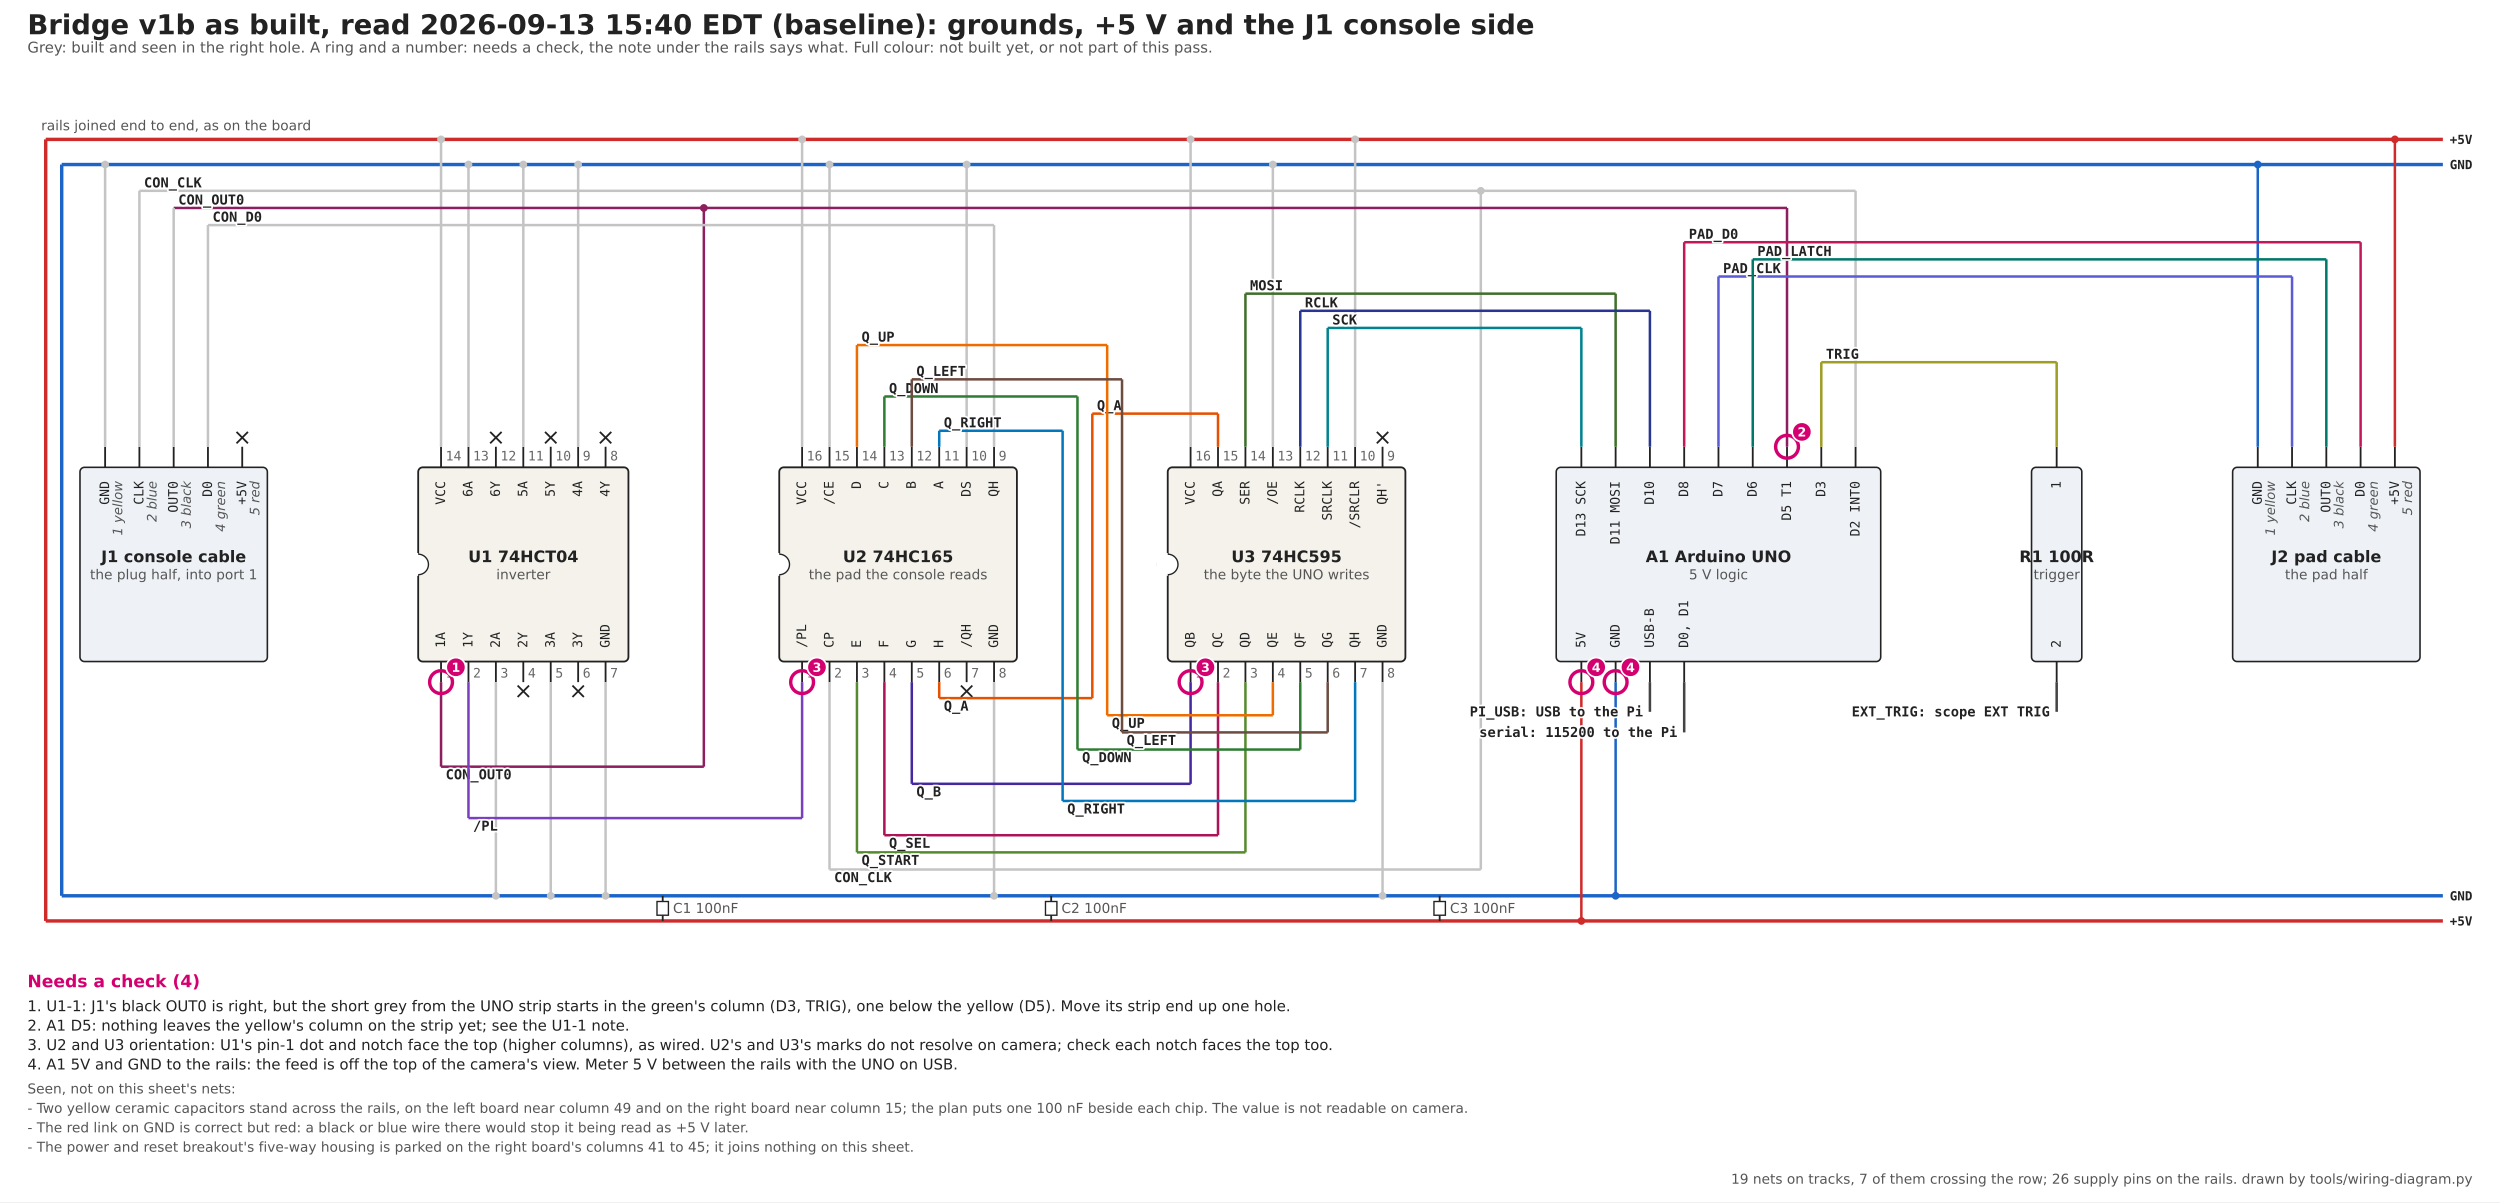
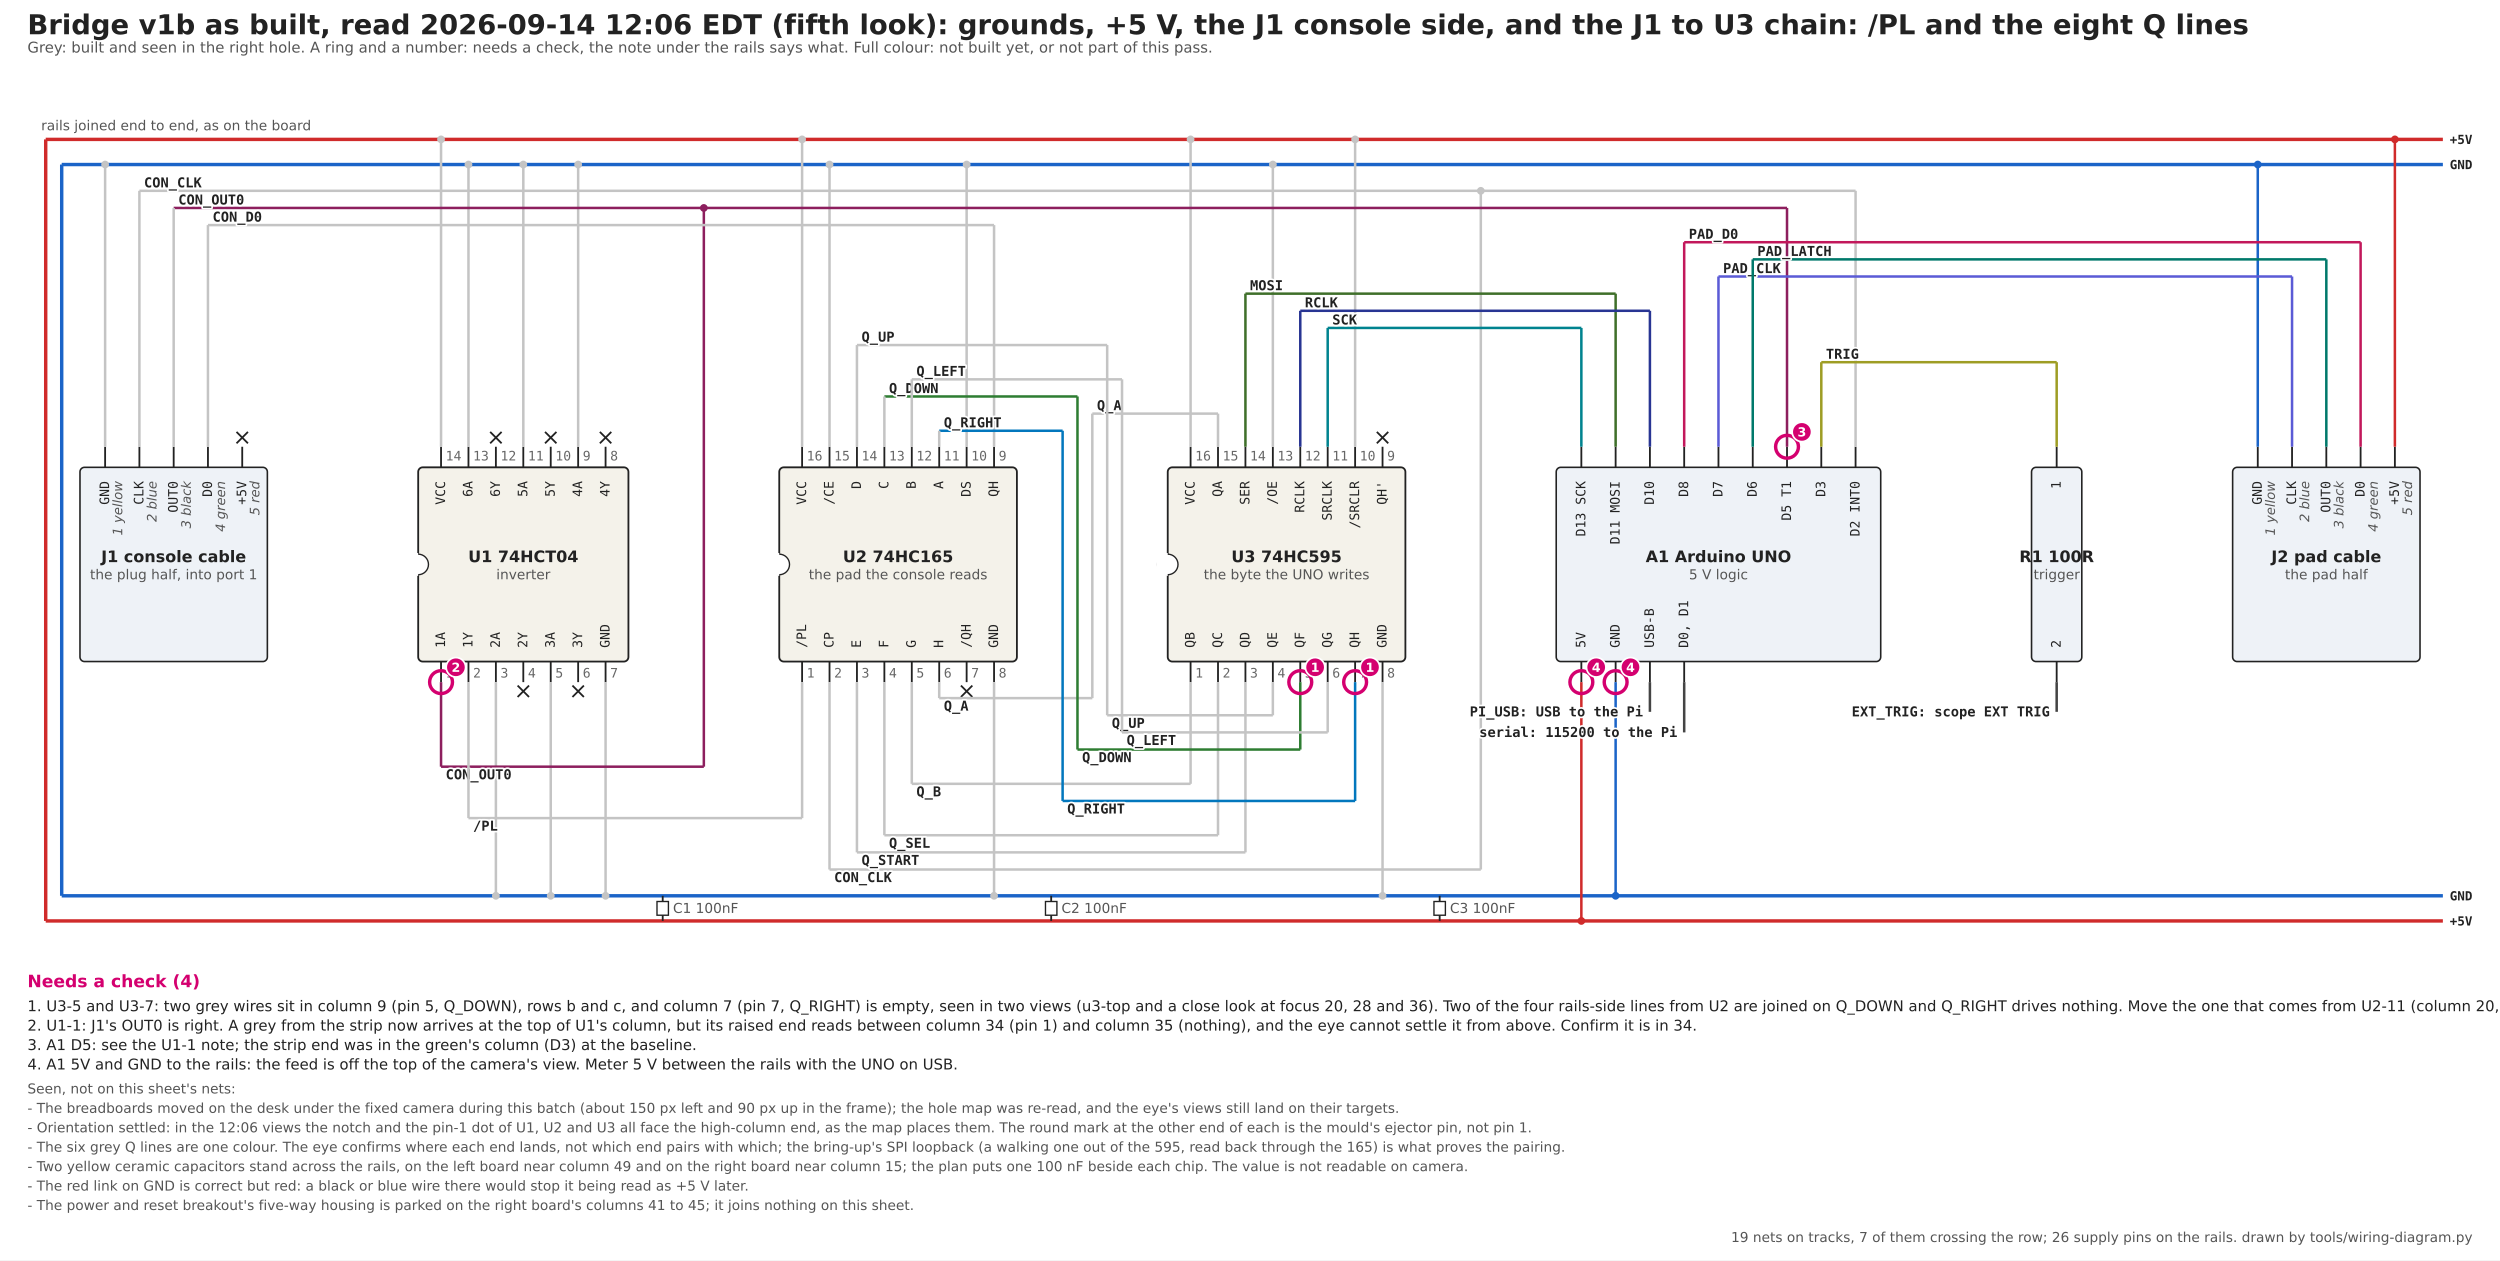
- <svg xmlns="http://www.w3.org/2000/svg" viewBox="0 0 2188 1052" width="2188" height="1052" role="img" aria-label="Bridge v1b wiring diagram">
+ <svg xmlns="http://www.w3.org/2000/svg" viewBox="0 0 2188 1103" width="2188" height="1103" role="img" aria-label="Bridge v1b wiring diagram">
  <style>
 text{font-family:ui-sans-serif,'DejaVu Sans',sans-serif;fill:#222}
 .title{font-size:24px;font-weight:700}
 .sub{font-size:13px;fill:#555}
 .ref{font-size:14px;font-weight:700}
 .note{font-size:12px;fill:#555}
 .pin{font-family:ui-monospace,'DejaVu Sans Mono',monospace;font-size:11.5px}
 .pinno{font-family:ui-monospace,'DejaVu Sans Mono',monospace;font-size:11.5px;fill:#666}
 .net{font-family:ui-monospace,'DejaVu Sans Mono',monospace;font-size:12px;font-weight:700;paint-order:stroke;stroke:#fff;stroke-width:3px;stroke-linejoin:round}
 .rail{font-family:ui-monospace,'DejaVu Sans Mono',monospace;font-size:11px;font-weight:700}
 .lead{font-size:11.5px;font-style:italic;fill:#555}
 .body{fill:#f4f2ea;stroke:#222;stroke-width:1.6}
 .hdr{fill:#eef2f7;stroke:#222;stroke-width:1.4}
 .cap{fill:#fff;stroke:#222;stroke-width:1.2}
 .stub{stroke:#222;stroke-width:1.6}
 .wire{fill:none;stroke-width:2.2;stroke-linejoin:miter}
 .railline{fill:none;stroke-width:3}
 .notch{fill:#fff;stroke:#222;stroke-width:1.2}
</style>
  <style>
 .ring{fill:none;stroke:#d4006f;stroke-width:3}
 .tag{font-family:ui-sans-serif,'DejaVu Sans',sans-serif;font-size:11px;font-weight:700;fill:#fff}
 .checknote{font-size:13px;fill:#222}
 .checkhead{font-size:15px;font-weight:700;fill:#d4006f}
</style>
-   <rect x="0" y="0" width="2188" height="1052" fill="#ffffff" />
+   <rect x="0" y="0" width="2188" height="1103" fill="#ffffff" />
  <g class="sheet-heading" data-height="60">
-     <text class="title" x="24.0" y="30.0" text-anchor="start">Bridge v1b as built, read 2026-09-13 15:40 EDT (baseline): grounds, +5 V and the J1 console side</text>
+     <text class="title" x="24.0" y="30.0" text-anchor="start">Bridge v1b as built, read 2026-09-14 12:06 EDT (fifth look): grounds, +5 V, the J1 console side, and the J1 to U3 chain: /PL and the eight Q lines</text>
    <text class="sub" x="24.0" y="46.0" text-anchor="start">Grey: built and seen in the right hole. A ring and a number: needs a check, the note under the rails says what. Full colour: not built yet, or not part of this pass.</text>
  </g>
  <line class="railline" x1="40.0" y1="122.0" x2="2138.0" y2="122.0" stroke="#d02b2b" />
  <text class="rail" x="2144.0" y="126.0" text-anchor="start">+5V</text>
  <line class="railline" x1="40.0" y1="806.0" x2="2138.0" y2="806.0" stroke="#d02b2b" />
  <text class="rail" x="2144.0" y="810.0" text-anchor="start">+5V</text>
  <line class="railline" x1="40.0" y1="122.0" x2="40.0" y2="806.0" stroke="#d02b2b" />
  <line class="railline" x1="54.0" y1="144.0" x2="2138.0" y2="144.0" stroke="#1b64c8" />
  <text class="rail" x="2144.0" y="148.0" text-anchor="start">GND</text>
  <line class="railline" x1="54.0" y1="784.0" x2="2138.0" y2="784.0" stroke="#1b64c8" />
  <text class="rail" x="2144.0" y="788.0" text-anchor="start">GND</text>
  <line class="railline" x1="54.0" y1="144.0" x2="54.0" y2="784.0" stroke="#1b64c8" />
  <text class="note" x="36.0" y="114.0" text-anchor="start">rails joined end to end, as on the board</text>
  <rect class="hdr" x="70" y="409" width="164" height="170" rx="4" />
  <text class="ref" x="152.0" y="492.0" text-anchor="middle">J1 console cable</text>
  <text class="note" x="152.0" y="507.0" text-anchor="middle">the plug half, into port 1</text>
  <line class="stub" x1="92.0" y1="409.0" x2="92.0" y2="391.0" />
  <text class="pin" x="95.5" y="421.0" text-anchor="end" transform="rotate(-90 95.5 421.0)">GND</text>
  <text class="lead" x="107.0" y="421.0" text-anchor="end" transform="rotate(-90 107.0 421.0)">1 yellow</text>
  <line class="stub" x1="122.0" y1="409.0" x2="122.0" y2="391.0" />
  <text class="pin" x="125.5" y="421.0" text-anchor="end" transform="rotate(-90 125.5 421.0)">CLK</text>
  <text class="lead" x="137.0" y="421.0" text-anchor="end" transform="rotate(-90 137.0 421.0)">2 blue</text>
  <line class="stub" x1="152.0" y1="409.0" x2="152.0" y2="391.0" />
  <text class="pin" x="155.5" y="421.0" text-anchor="end" transform="rotate(-90 155.5 421.0)">OUT0</text>
  <text class="lead" x="167.0" y="421.0" text-anchor="end" transform="rotate(-90 167.0 421.0)">3 black</text>
  <line class="stub" x1="182.0" y1="409.0" x2="182.0" y2="391.0" />
  <text class="pin" x="185.5" y="421.0" text-anchor="end" transform="rotate(-90 185.5 421.0)">D0</text>
  <text class="lead" x="197.0" y="421.0" text-anchor="end" transform="rotate(-90 197.0 421.0)">4 green</text>
  <line class="stub" x1="212.0" y1="409.0" x2="212.0" y2="391.0" />
  <text class="pin" x="215.5" y="421.0" text-anchor="end" transform="rotate(-90 215.5 421.0)">+5V</text>
  <text class="lead" x="227.0" y="421.0" text-anchor="end" transform="rotate(-90 227.0 421.0)">5 red</text>
  <line class="stub" x1="207.0" y1="378.0" x2="217.0" y2="388.0" />
  <line class="stub" x1="207.0" y1="388.0" x2="217.0" y2="378.0" />
  <rect class="body" x="366" y="409" width="184" height="170" rx="4" />
  <circle class="notch" cx="366" cy="494.0" r="9" />
  <rect x="356" y="484.0" width="10" height="20" fill="#fff" />
  <text class="ref" x="458.0" y="492.0" text-anchor="middle">U1 74HCT04</text>
  <text class="note" x="458.0" y="507.0" text-anchor="middle">inverter</text>
  <line class="stub" x1="386.0" y1="579.0" x2="386.0" y2="597.0" />
  <text class="pinno" x="390.0" y="593.0" text-anchor="start">1</text>
  <text class="pin" x="389.5" y="567.0" text-anchor="start" transform="rotate(-90 389.5 567.0)">1A</text>
  <line class="stub" x1="386.0" y1="409.0" x2="386.0" y2="391.0" />
  <text class="pinno" x="390.0" y="403.0" text-anchor="start">14</text>
  <text class="pin" x="389.5" y="421.0" text-anchor="end" transform="rotate(-90 389.5 421.0)">VCC</text>
  <line class="stub" x1="410.0" y1="579.0" x2="410.0" y2="597.0" />
  <text class="pinno" x="414.0" y="593.0" text-anchor="start">2</text>
  <text class="pin" x="413.5" y="567.0" text-anchor="start" transform="rotate(-90 413.5 567.0)">1Y</text>
  <line class="stub" x1="410.0" y1="409.0" x2="410.0" y2="391.0" />
  <text class="pinno" x="414.0" y="403.0" text-anchor="start">13</text>
  <text class="pin" x="413.5" y="421.0" text-anchor="end" transform="rotate(-90 413.5 421.0)">6A</text>
  <line class="stub" x1="434.0" y1="579.0" x2="434.0" y2="597.0" />
  <text class="pinno" x="438.0" y="593.0" text-anchor="start">3</text>
  <text class="pin" x="437.5" y="567.0" text-anchor="start" transform="rotate(-90 437.5 567.0)">2A</text>
  <line class="stub" x1="434.0" y1="409.0" x2="434.0" y2="391.0" />
  <text class="pinno" x="438.0" y="403.0" text-anchor="start">12</text>
  <text class="pin" x="437.5" y="421.0" text-anchor="end" transform="rotate(-90 437.5 421.0)">6Y</text>
  <line class="stub" x1="458.0" y1="579.0" x2="458.0" y2="597.0" />
  <text class="pinno" x="462.0" y="593.0" text-anchor="start">4</text>
  <text class="pin" x="461.5" y="567.0" text-anchor="start" transform="rotate(-90 461.5 567.0)">2Y</text>
  <line class="stub" x1="458.0" y1="409.0" x2="458.0" y2="391.0" />
  <text class="pinno" x="462.0" y="403.0" text-anchor="start">11</text>
  <text class="pin" x="461.5" y="421.0" text-anchor="end" transform="rotate(-90 461.5 421.0)">5A</text>
  <line class="stub" x1="482.0" y1="579.0" x2="482.0" y2="597.0" />
  <text class="pinno" x="486.0" y="593.0" text-anchor="start">5</text>
  <text class="pin" x="485.5" y="567.0" text-anchor="start" transform="rotate(-90 485.5 567.0)">3A</text>
  <line class="stub" x1="482.0" y1="409.0" x2="482.0" y2="391.0" />
  <text class="pinno" x="486.0" y="403.0" text-anchor="start">10</text>
  <text class="pin" x="485.5" y="421.0" text-anchor="end" transform="rotate(-90 485.5 421.0)">5Y</text>
  <line class="stub" x1="506.0" y1="579.0" x2="506.0" y2="597.0" />
  <text class="pinno" x="510.0" y="593.0" text-anchor="start">6</text>
  <text class="pin" x="509.5" y="567.0" text-anchor="start" transform="rotate(-90 509.5 567.0)">3Y</text>
  <line class="stub" x1="506.0" y1="409.0" x2="506.0" y2="391.0" />
  <text class="pinno" x="510.0" y="403.0" text-anchor="start">9</text>
  <text class="pin" x="509.5" y="421.0" text-anchor="end" transform="rotate(-90 509.5 421.0)">4A</text>
  <line class="stub" x1="530.0" y1="579.0" x2="530.0" y2="597.0" />
  <text class="pinno" x="534.0" y="593.0" text-anchor="start">7</text>
  <text class="pin" x="533.5" y="567.0" text-anchor="start" transform="rotate(-90 533.5 567.0)">GND</text>
  <line class="stub" x1="530.0" y1="409.0" x2="530.0" y2="391.0" />
  <text class="pinno" x="534.0" y="403.0" text-anchor="start">8</text>
  <text class="pin" x="533.5" y="421.0" text-anchor="end" transform="rotate(-90 533.5 421.0)">4Y</text>
  <line class="stub" x1="453.0" y1="600.0" x2="463.0" y2="610.0" />
  <line class="stub" x1="453.0" y1="610.0" x2="463.0" y2="600.0" />
  <line class="stub" x1="501.0" y1="600.0" x2="511.0" y2="610.0" />
  <line class="stub" x1="501.0" y1="610.0" x2="511.0" y2="600.0" />
  <line class="stub" x1="525.0" y1="378.0" x2="535.0" y2="388.0" />
  <line class="stub" x1="525.0" y1="388.0" x2="535.0" y2="378.0" />
  <line class="stub" x1="477.0" y1="378.0" x2="487.0" y2="388.0" />
  <line class="stub" x1="477.0" y1="388.0" x2="487.0" y2="378.0" />
  <line class="stub" x1="429.0" y1="378.0" x2="439.0" y2="388.0" />
  <line class="stub" x1="429.0" y1="388.0" x2="439.0" y2="378.0" />
  <rect class="body" x="682" y="409" width="208" height="170" rx="4" />
  <circle class="notch" cx="682" cy="494.0" r="9" />
  <rect x="672" y="484.0" width="10" height="20" fill="#fff" />
  <text class="ref" x="786.0" y="492.0" text-anchor="middle">U2 74HC165</text>
  <text class="note" x="786.0" y="507.0" text-anchor="middle">the pad the console reads</text>
  <line class="stub" x1="702.0" y1="579.0" x2="702.0" y2="597.0" />
  <text class="pinno" x="706.0" y="593.0" text-anchor="start">1</text>
  <text class="pin" x="705.5" y="567.0" text-anchor="start" transform="rotate(-90 705.5 567.0)">/PL</text>
  <line class="stub" x1="702.0" y1="409.0" x2="702.0" y2="391.0" />
  <text class="pinno" x="706.0" y="403.0" text-anchor="start">16</text>
  <text class="pin" x="705.5" y="421.0" text-anchor="end" transform="rotate(-90 705.5 421.0)">VCC</text>
  <line class="stub" x1="726.0" y1="579.0" x2="726.0" y2="597.0" />
  <text class="pinno" x="730.0" y="593.0" text-anchor="start">2</text>
  <text class="pin" x="729.5" y="567.0" text-anchor="start" transform="rotate(-90 729.5 567.0)">CP</text>
  <line class="stub" x1="726.0" y1="409.0" x2="726.0" y2="391.0" />
  <text class="pinno" x="730.0" y="403.0" text-anchor="start">15</text>
  <text class="pin" x="729.5" y="421.0" text-anchor="end" transform="rotate(-90 729.5 421.0)">/CE</text>
  <line class="stub" x1="750.0" y1="579.0" x2="750.0" y2="597.0" />
  <text class="pinno" x="754.0" y="593.0" text-anchor="start">3</text>
  <text class="pin" x="753.5" y="567.0" text-anchor="start" transform="rotate(-90 753.5 567.0)">E</text>
  <line class="stub" x1="750.0" y1="409.0" x2="750.0" y2="391.0" />
  <text class="pinno" x="754.0" y="403.0" text-anchor="start">14</text>
  <text class="pin" x="753.5" y="421.0" text-anchor="end" transform="rotate(-90 753.5 421.0)">D</text>
  <line class="stub" x1="774.0" y1="579.0" x2="774.0" y2="597.0" />
  <text class="pinno" x="778.0" y="593.0" text-anchor="start">4</text>
  <text class="pin" x="777.5" y="567.0" text-anchor="start" transform="rotate(-90 777.5 567.0)">F</text>
  <line class="stub" x1="774.0" y1="409.0" x2="774.0" y2="391.0" />
  <text class="pinno" x="778.0" y="403.0" text-anchor="start">13</text>
  <text class="pin" x="777.5" y="421.0" text-anchor="end" transform="rotate(-90 777.5 421.0)">C</text>
  <line class="stub" x1="798.0" y1="579.0" x2="798.0" y2="597.0" />
  <text class="pinno" x="802.0" y="593.0" text-anchor="start">5</text>
  <text class="pin" x="801.5" y="567.0" text-anchor="start" transform="rotate(-90 801.5 567.0)">G</text>
  <line class="stub" x1="798.0" y1="409.0" x2="798.0" y2="391.0" />
  <text class="pinno" x="802.0" y="403.0" text-anchor="start">12</text>
  <text class="pin" x="801.5" y="421.0" text-anchor="end" transform="rotate(-90 801.5 421.0)">B</text>
  <line class="stub" x1="822.0" y1="579.0" x2="822.0" y2="597.0" />
  <text class="pinno" x="826.0" y="593.0" text-anchor="start">6</text>
  <text class="pin" x="825.5" y="567.0" text-anchor="start" transform="rotate(-90 825.5 567.0)">H</text>
  <line class="stub" x1="822.0" y1="409.0" x2="822.0" y2="391.0" />
  <text class="pinno" x="826.0" y="403.0" text-anchor="start">11</text>
  <text class="pin" x="825.5" y="421.0" text-anchor="end" transform="rotate(-90 825.5 421.0)">A</text>
  <line class="stub" x1="846.0" y1="579.0" x2="846.0" y2="597.0" />
  <text class="pinno" x="850.0" y="593.0" text-anchor="start">7</text>
  <text class="pin" x="849.5" y="567.0" text-anchor="start" transform="rotate(-90 849.5 567.0)">/QH</text>
  <line class="stub" x1="846.0" y1="409.0" x2="846.0" y2="391.0" />
  <text class="pinno" x="850.0" y="403.0" text-anchor="start">10</text>
  <text class="pin" x="849.5" y="421.0" text-anchor="end" transform="rotate(-90 849.5 421.0)">DS</text>
  <line class="stub" x1="870.0" y1="579.0" x2="870.0" y2="597.0" />
  <text class="pinno" x="874.0" y="593.0" text-anchor="start">8</text>
  <text class="pin" x="873.5" y="567.0" text-anchor="start" transform="rotate(-90 873.5 567.0)">GND</text>
  <line class="stub" x1="870.0" y1="409.0" x2="870.0" y2="391.0" />
  <text class="pinno" x="874.0" y="403.0" text-anchor="start">9</text>
  <text class="pin" x="873.5" y="421.0" text-anchor="end" transform="rotate(-90 873.5 421.0)">QH</text>
  <line class="stub" x1="841.0" y1="600.0" x2="851.0" y2="610.0" />
  <line class="stub" x1="841.0" y1="610.0" x2="851.0" y2="600.0" />
  <rect class="body" x="1022" y="409" width="208" height="170" rx="4" />
  <circle class="notch" cx="1022" cy="494.0" r="9" />
  <rect x="1012" y="484.0" width="10" height="20" fill="#fff" />
  <text class="ref" x="1126.0" y="492.0" text-anchor="middle">U3 74HC595</text>
  <text class="note" x="1126.0" y="507.0" text-anchor="middle">the byte the UNO writes</text>
  <line class="stub" x1="1042.0" y1="579.0" x2="1042.0" y2="597.0" />
  <text class="pinno" x="1046.0" y="593.0" text-anchor="start">1</text>
  <text class="pin" x="1045.5" y="567.0" text-anchor="start" transform="rotate(-90 1045.5 567.0)">QB</text>
  <line class="stub" x1="1042.0" y1="409.0" x2="1042.0" y2="391.0" />
  <text class="pinno" x="1046.0" y="403.0" text-anchor="start">16</text>
  <text class="pin" x="1045.5" y="421.0" text-anchor="end" transform="rotate(-90 1045.5 421.0)">VCC</text>
  <line class="stub" x1="1066.0" y1="579.0" x2="1066.0" y2="597.0" />
  <text class="pinno" x="1070.0" y="593.0" text-anchor="start">2</text>
  <text class="pin" x="1069.5" y="567.0" text-anchor="start" transform="rotate(-90 1069.5 567.0)">QC</text>
  <line class="stub" x1="1066.0" y1="409.0" x2="1066.0" y2="391.0" />
  <text class="pinno" x="1070.0" y="403.0" text-anchor="start">15</text>
  <text class="pin" x="1069.5" y="421.0" text-anchor="end" transform="rotate(-90 1069.5 421.0)">QA</text>
  <line class="stub" x1="1090.0" y1="579.0" x2="1090.0" y2="597.0" />
  <text class="pinno" x="1094.0" y="593.0" text-anchor="start">3</text>
  <text class="pin" x="1093.5" y="567.0" text-anchor="start" transform="rotate(-90 1093.5 567.0)">QD</text>
  <line class="stub" x1="1090.0" y1="409.0" x2="1090.0" y2="391.0" />
  <text class="pinno" x="1094.0" y="403.0" text-anchor="start">14</text>
  <text class="pin" x="1093.5" y="421.0" text-anchor="end" transform="rotate(-90 1093.5 421.0)">SER</text>
  <line class="stub" x1="1114.0" y1="579.0" x2="1114.0" y2="597.0" />
  <text class="pinno" x="1118.0" y="593.0" text-anchor="start">4</text>
  <text class="pin" x="1117.5" y="567.0" text-anchor="start" transform="rotate(-90 1117.5 567.0)">QE</text>
  <line class="stub" x1="1114.0" y1="409.0" x2="1114.0" y2="391.0" />
  <text class="pinno" x="1118.0" y="403.0" text-anchor="start">13</text>
  <text class="pin" x="1117.5" y="421.0" text-anchor="end" transform="rotate(-90 1117.5 421.0)">/OE</text>
  <line class="stub" x1="1138.0" y1="579.0" x2="1138.0" y2="597.0" />
  <text class="pinno" x="1142.0" y="593.0" text-anchor="start">5</text>
  <text class="pin" x="1141.5" y="567.0" text-anchor="start" transform="rotate(-90 1141.5 567.0)">QF</text>
  <line class="stub" x1="1138.0" y1="409.0" x2="1138.0" y2="391.0" />
  <text class="pinno" x="1142.0" y="403.0" text-anchor="start">12</text>
  <text class="pin" x="1141.5" y="421.0" text-anchor="end" transform="rotate(-90 1141.5 421.0)">RCLK</text>
  <line class="stub" x1="1162.0" y1="579.0" x2="1162.0" y2="597.0" />
  <text class="pinno" x="1166.0" y="593.0" text-anchor="start">6</text>
  <text class="pin" x="1165.5" y="567.0" text-anchor="start" transform="rotate(-90 1165.5 567.0)">QG</text>
  <line class="stub" x1="1162.0" y1="409.0" x2="1162.0" y2="391.0" />
  <text class="pinno" x="1166.0" y="403.0" text-anchor="start">11</text>
  <text class="pin" x="1165.5" y="421.0" text-anchor="end" transform="rotate(-90 1165.5 421.0)">SRCLK</text>
  <line class="stub" x1="1186.0" y1="579.0" x2="1186.0" y2="597.0" />
  <text class="pinno" x="1190.0" y="593.0" text-anchor="start">7</text>
  <text class="pin" x="1189.5" y="567.0" text-anchor="start" transform="rotate(-90 1189.5 567.0)">QH</text>
  <line class="stub" x1="1186.0" y1="409.0" x2="1186.0" y2="391.0" />
  <text class="pinno" x="1190.0" y="403.0" text-anchor="start">10</text>
  <text class="pin" x="1189.5" y="421.0" text-anchor="end" transform="rotate(-90 1189.5 421.0)">/SRCLR</text>
  <line class="stub" x1="1210.0" y1="579.0" x2="1210.0" y2="597.0" />
  <text class="pinno" x="1214.0" y="593.0" text-anchor="start">8</text>
  <text class="pin" x="1213.5" y="567.0" text-anchor="start" transform="rotate(-90 1213.5 567.0)">GND</text>
  <line class="stub" x1="1210.0" y1="409.0" x2="1210.0" y2="391.0" />
  <text class="pinno" x="1214.0" y="403.0" text-anchor="start">9</text>
  <text class="pin" x="1213.5" y="421.0" text-anchor="end" transform="rotate(-90 1213.5 421.0)">QH'</text>
  <line class="stub" x1="1205.0" y1="378.0" x2="1215.0" y2="388.0" />
  <line class="stub" x1="1205.0" y1="388.0" x2="1215.0" y2="378.0" />
  <rect class="hdr" x="1362" y="409" width="284" height="170" rx="4" />
  <text class="ref" x="1504.0" y="492.0" text-anchor="middle">A1 Arduino UNO</text>
  <text class="note" x="1504.0" y="507.0" text-anchor="middle">5 V logic</text>
  <line class="stub" x1="1384.0" y1="409.0" x2="1384.0" y2="391.0" />
  <text class="pin" x="1387.5" y="421.0" text-anchor="end" transform="rotate(-90 1387.5 421.0)">D13 SCK</text>
  <line class="stub" x1="1414.0" y1="409.0" x2="1414.0" y2="391.0" />
  <text class="pin" x="1417.5" y="421.0" text-anchor="end" transform="rotate(-90 1417.5 421.0)">D11 MOSI</text>
  <line class="stub" x1="1444.0" y1="409.0" x2="1444.0" y2="391.0" />
  <text class="pin" x="1447.5" y="421.0" text-anchor="end" transform="rotate(-90 1447.5 421.0)">D10</text>
  <line class="stub" x1="1474.0" y1="409.0" x2="1474.0" y2="391.0" />
  <text class="pin" x="1477.5" y="421.0" text-anchor="end" transform="rotate(-90 1477.5 421.0)">D8</text>
  <line class="stub" x1="1504.0" y1="409.0" x2="1504.0" y2="391.0" />
  <text class="pin" x="1507.5" y="421.0" text-anchor="end" transform="rotate(-90 1507.5 421.0)">D7</text>
  <line class="stub" x1="1534.0" y1="409.0" x2="1534.0" y2="391.0" />
  <text class="pin" x="1537.5" y="421.0" text-anchor="end" transform="rotate(-90 1537.5 421.0)">D6</text>
  <line class="stub" x1="1564.0" y1="409.0" x2="1564.0" y2="391.0" />
  <text class="pin" x="1567.5" y="421.0" text-anchor="end" transform="rotate(-90 1567.5 421.0)">D5 T1</text>
  <line class="stub" x1="1594.0" y1="409.0" x2="1594.0" y2="391.0" />
  <text class="pin" x="1597.5" y="421.0" text-anchor="end" transform="rotate(-90 1597.5 421.0)">D3</text>
  <line class="stub" x1="1624.0" y1="409.0" x2="1624.0" y2="391.0" />
  <text class="pin" x="1627.5" y="421.0" text-anchor="end" transform="rotate(-90 1627.5 421.0)">D2 INT0</text>
  <line class="stub" x1="1384.0" y1="579.0" x2="1384.0" y2="597.0" />
  <text class="pin" x="1387.5" y="567.0" text-anchor="start" transform="rotate(-90 1387.5 567.0)">5V</text>
  <line class="stub" x1="1414.0" y1="579.0" x2="1414.0" y2="597.0" />
  <text class="pin" x="1417.5" y="567.0" text-anchor="start" transform="rotate(-90 1417.5 567.0)">GND</text>
  <line class="stub" x1="1444.0" y1="579.0" x2="1444.0" y2="597.0" />
  <text class="pin" x="1447.5" y="567.0" text-anchor="start" transform="rotate(-90 1447.5 567.0)">USB-B</text>
  <line class="stub" x1="1474.0" y1="579.0" x2="1474.0" y2="597.0" />
  <text class="pin" x="1477.5" y="567.0" text-anchor="start" transform="rotate(-90 1477.5 567.0)">D0, D1</text>
  <rect class="hdr" x="1778" y="409" width="44" height="170" rx="4" />
  <text class="ref" x="1800.0" y="492.0" text-anchor="middle">R1 100R</text>
  <text class="note" x="1800.0" y="507.0" text-anchor="middle">trigger</text>
  <line class="stub" x1="1800.0" y1="409.0" x2="1800.0" y2="391.0" />
  <text class="pin" x="1803.5" y="421.0" text-anchor="end" transform="rotate(-90 1803.5 421.0)">1</text>
  <line class="stub" x1="1800.0" y1="579.0" x2="1800.0" y2="597.0" />
  <text class="pin" x="1803.5" y="567.0" text-anchor="start" transform="rotate(-90 1803.5 567.0)">2</text>
  <rect class="hdr" x="1954" y="409" width="164" height="170" rx="4" />
  <text class="ref" x="2036.0" y="492.0" text-anchor="middle">J2 pad cable</text>
  <text class="note" x="2036.0" y="507.0" text-anchor="middle">the pad half</text>
  <line class="stub" x1="1976.0" y1="409.0" x2="1976.0" y2="391.0" />
  <text class="pin" x="1979.5" y="421.0" text-anchor="end" transform="rotate(-90 1979.5 421.0)">GND</text>
  <text class="lead" x="1991.0" y="421.0" text-anchor="end" transform="rotate(-90 1991.0 421.0)">1 yellow</text>
  <line class="stub" x1="2006.0" y1="409.0" x2="2006.0" y2="391.0" />
  <text class="pin" x="2009.5" y="421.0" text-anchor="end" transform="rotate(-90 2009.5 421.0)">CLK</text>
  <text class="lead" x="2021.0" y="421.0" text-anchor="end" transform="rotate(-90 2021.0 421.0)">2 blue</text>
  <line class="stub" x1="2036.0" y1="409.0" x2="2036.0" y2="391.0" />
  <text class="pin" x="2039.5" y="421.0" text-anchor="end" transform="rotate(-90 2039.5 421.0)">OUT0</text>
  <text class="lead" x="2051.0" y="421.0" text-anchor="end" transform="rotate(-90 2051.0 421.0)">3 black</text>
  <line class="stub" x1="2066.0" y1="409.0" x2="2066.0" y2="391.0" />
  <text class="pin" x="2069.5" y="421.0" text-anchor="end" transform="rotate(-90 2069.5 421.0)">D0</text>
  <text class="lead" x="2081.0" y="421.0" text-anchor="end" transform="rotate(-90 2081.0 421.0)">4 green</text>
  <line class="stub" x1="2096.0" y1="409.0" x2="2096.0" y2="391.0" />
  <text class="pin" x="2099.5" y="421.0" text-anchor="end" transform="rotate(-90 2099.5 421.0)">+5V</text>
  <text class="lead" x="2111.0" y="421.0" text-anchor="end" transform="rotate(-90 2111.0 421.0)">5 red</text>
  <line class="stub" x1="580.0" y1="784.0" x2="580.0" y2="806.0" />
  <rect class="cap" x="575" y="789.0" width="10" height="12" />
  <text class="note" x="589.0" y="799.0" text-anchor="start">C1 100nF</text>
  <line class="stub" x1="920.0" y1="784.0" x2="920.0" y2="806.0" />
  <rect class="cap" x="915" y="789.0" width="10" height="12" />
  <text class="note" x="929.0" y="799.0" text-anchor="start">C2 100nF</text>
  <line class="stub" x1="1260.0" y1="784.0" x2="1260.0" y2="806.0" />
  <rect class="cap" x="1255" y="789.0" width="10" height="12" />
  <text class="note" x="1269.0" y="799.0" text-anchor="start">C3 100nF</text>
  <line class="wire" x1="386.0" y1="391.0" x2="386.0" y2="122.0" stroke="#c4c4c4" />
  <circle cx="386.0" cy="122.0" r="3.4" fill="#c4c4c4" />
  <line class="wire" x1="702.0" y1="391.0" x2="702.0" y2="122.0" stroke="#c4c4c4" />
  <circle cx="702.0" cy="122.0" r="3.4" fill="#c4c4c4" />
  <line class="wire" x1="2096.0" y1="391.0" x2="2096.0" y2="122.0" stroke="#d02b2b" />
  <circle cx="2096.0" cy="122.0" r="3.4" fill="#d02b2b" />
  <line class="wire" x1="1384.0" y1="597.0" x2="1384.0" y2="806.0" stroke="#d02b2b" />
  <circle cx="1384.0" cy="806.0" r="3.4" fill="#d02b2b" />
  <line class="wire" x1="1186.0" y1="391.0" x2="1186.0" y2="122.0" stroke="#c4c4c4" />
  <circle cx="1186.0" cy="122.0" r="3.4" fill="#c4c4c4" />
  <line class="wire" x1="1042.0" y1="391.0" x2="1042.0" y2="122.0" stroke="#c4c4c4" />
  <circle cx="1042.0" cy="122.0" r="3.4" fill="#c4c4c4" />
  <line class="wire" x1="92.0" y1="391.0" x2="92.0" y2="144.0" stroke="#c4c4c4" />
  <circle cx="92.0" cy="144.0" r="3.4" fill="#c4c4c4" />
  <line class="wire" x1="434.0" y1="597.0" x2="434.0" y2="784.0" stroke="#c4c4c4" />
  <circle cx="434.0" cy="784.0" r="3.4" fill="#c4c4c4" />
  <line class="wire" x1="482.0" y1="597.0" x2="482.0" y2="784.0" stroke="#c4c4c4" />
  <circle cx="482.0" cy="784.0" r="3.4" fill="#c4c4c4" />
  <line class="wire" x1="506.0" y1="391.0" x2="506.0" y2="144.0" stroke="#c4c4c4" />
  <circle cx="506.0" cy="144.0" r="3.4" fill="#c4c4c4" />
  <line class="wire" x1="458.0" y1="391.0" x2="458.0" y2="144.0" stroke="#c4c4c4" />
  <circle cx="458.0" cy="144.0" r="3.4" fill="#c4c4c4" />
  <line class="wire" x1="410.0" y1="391.0" x2="410.0" y2="144.0" stroke="#c4c4c4" />
  <circle cx="410.0" cy="144.0" r="3.4" fill="#c4c4c4" />
  <line class="wire" x1="530.0" y1="597.0" x2="530.0" y2="784.0" stroke="#c4c4c4" />
  <circle cx="530.0" cy="784.0" r="3.4" fill="#c4c4c4" />
  <line class="wire" x1="726.0" y1="391.0" x2="726.0" y2="144.0" stroke="#c4c4c4" />
  <circle cx="726.0" cy="144.0" r="3.4" fill="#c4c4c4" />
  <line class="wire" x1="846.0" y1="391.0" x2="846.0" y2="144.0" stroke="#c4c4c4" />
  <circle cx="846.0" cy="144.0" r="3.4" fill="#c4c4c4" />
  <line class="wire" x1="870.0" y1="597.0" x2="870.0" y2="784.0" stroke="#c4c4c4" />
  <circle cx="870.0" cy="784.0" r="3.4" fill="#c4c4c4" />
  <line class="wire" x1="1976.0" y1="391.0" x2="1976.0" y2="144.0" stroke="#1b64c8" />
  <circle cx="1976.0" cy="144.0" r="3.4" fill="#1b64c8" />
  <line class="wire" x1="1414.0" y1="597.0" x2="1414.0" y2="784.0" stroke="#1b64c8" />
  <circle cx="1414.0" cy="784.0" r="3.4" fill="#1b64c8" />
  <line class="wire" x1="1114.0" y1="391.0" x2="1114.0" y2="144.0" stroke="#c4c4c4" />
  <circle cx="1114.0" cy="144.0" r="3.4" fill="#c4c4c4" />
  <line class="wire" x1="1210.0" y1="597.0" x2="1210.0" y2="784.0" stroke="#c4c4c4" />
  <circle cx="1210.0" cy="784.0" r="3.4" fill="#c4c4c4" />
  <line class="wire" x1="122.0" y1="167.0" x2="1624.0" y2="167.0" stroke="#c4c4c4" />
  <line class="wire" x1="122.0" y1="391.0" x2="122.0" y2="167.0" stroke="#c4c4c4" />
  <line class="wire" x1="1624.0" y1="391.0" x2="1624.0" y2="167.0" stroke="#c4c4c4" />
  <circle cx="1296.0" cy="167.0" r="3.4" fill="#c4c4c4" />
  <text class="net" x="126.0" y="164.0" text-anchor="start">CON_CLK</text>
  <line class="wire" x1="726.0" y1="761.0" x2="1296.0" y2="761.0" stroke="#c4c4c4" />
  <line class="wire" x1="726.0" y1="597.0" x2="726.0" y2="761.0" stroke="#c4c4c4" />
  <text class="net" x="730.0" y="772.0" text-anchor="start">CON_CLK</text>
  <line class="wire" x1="1296.0" y1="167.0" x2="1296.0" y2="761.0" stroke="#c4c4c4" />
  <line class="wire" x1="152.0" y1="182.0" x2="1564.0" y2="182.0" stroke="#8d1f5e" />
  <line class="wire" x1="152.0" y1="391.0" x2="152.0" y2="182.0" stroke="#c4c4c4" />
  <line class="wire" x1="1564.0" y1="391.0" x2="1564.0" y2="182.0" stroke="#8d1f5e" />
  <circle cx="616.0" cy="182.0" r="3.4" fill="#8d1f5e" />
  <text class="net" x="156.0" y="179.0" text-anchor="start">CON_OUT0</text>
  <line class="wire" x1="386.0" y1="671.0" x2="616.0" y2="671.0" stroke="#8d1f5e" />
  <line class="wire" x1="386.0" y1="597.0" x2="386.0" y2="671.0" stroke="#8d1f5e" />
  <text class="net" x="390.0" y="682.0" text-anchor="start">CON_OUT0</text>
  <line class="wire" x1="616.0" y1="182.0" x2="616.0" y2="671.0" stroke="#8d1f5e" />
  <line class="wire" x1="182.0" y1="197.0" x2="870.0" y2="197.0" stroke="#c4c4c4" />
  <line class="wire" x1="182.0" y1="391.0" x2="182.0" y2="197.0" stroke="#c4c4c4" />
  <line class="wire" x1="870.0" y1="391.0" x2="870.0" y2="197.0" stroke="#c4c4c4" />
  <text class="net" x="186.0" y="194.0" text-anchor="start">CON_D0</text>
-   <line class="wire" x1="410.0" y1="716.0" x2="702.0" y2="716.0" stroke="#7a3fbf" />
-   <line class="wire" x1="410.0" y1="597.0" x2="410.0" y2="716.0" stroke="#7a3fbf" />
-   <line class="wire" x1="702.0" y1="597.0" x2="702.0" y2="716.0" stroke="#7a3fbf" />
+   <line class="wire" x1="410.0" y1="716.0" x2="702.0" y2="716.0" stroke="#c4c4c4" />
+   <line class="wire" x1="410.0" y1="597.0" x2="410.0" y2="716.0" stroke="#c4c4c4" />
+   <line class="wire" x1="702.0" y1="597.0" x2="702.0" y2="716.0" stroke="#c4c4c4" />
  <text class="net" x="414.0" y="727.0" text-anchor="start">/PL</text>
-   <line class="wire" x1="956.0" y1="362.0" x2="1066.0" y2="362.0" stroke="#e65100" />
-   <line class="wire" x1="1066.0" y1="391.0" x2="1066.0" y2="362.0" stroke="#e65100" />
+   <line class="wire" x1="956.0" y1="362.0" x2="1066.0" y2="362.0" stroke="#c4c4c4" />
+   <line class="wire" x1="1066.0" y1="391.0" x2="1066.0" y2="362.0" stroke="#c4c4c4" />
  <text class="net" x="960.0" y="359.0" text-anchor="start">Q_A</text>
-   <line class="wire" x1="822.0" y1="611.0" x2="956.0" y2="611.0" stroke="#e65100" />
-   <line class="wire" x1="822.0" y1="597.0" x2="822.0" y2="611.0" stroke="#e65100" />
+   <line class="wire" x1="822.0" y1="611.0" x2="956.0" y2="611.0" stroke="#c4c4c4" />
+   <line class="wire" x1="822.0" y1="597.0" x2="822.0" y2="611.0" stroke="#c4c4c4" />
  <text class="net" x="826.0" y="622.0" text-anchor="start">Q_A</text>
-   <line class="wire" x1="956.0" y1="362.0" x2="956.0" y2="611.0" stroke="#e65100" />
-   <line class="wire" x1="798.0" y1="686.0" x2="1042.0" y2="686.0" stroke="#4527a0" />
-   <line class="wire" x1="798.0" y1="597.0" x2="798.0" y2="686.0" stroke="#4527a0" />
-   <line class="wire" x1="1042.0" y1="597.0" x2="1042.0" y2="686.0" stroke="#4527a0" />
+   <line class="wire" x1="956.0" y1="362.0" x2="956.0" y2="611.0" stroke="#c4c4c4" />
+   <line class="wire" x1="798.0" y1="686.0" x2="1042.0" y2="686.0" stroke="#c4c4c4" />
+   <line class="wire" x1="798.0" y1="597.0" x2="798.0" y2="686.0" stroke="#c4c4c4" />
+   <line class="wire" x1="1042.0" y1="597.0" x2="1042.0" y2="686.0" stroke="#c4c4c4" />
  <text class="net" x="802.0" y="697.0" text-anchor="start">Q_B</text>
-   <line class="wire" x1="774.0" y1="731.0" x2="1066.0" y2="731.0" stroke="#ad1457" />
-   <line class="wire" x1="774.0" y1="597.0" x2="774.0" y2="731.0" stroke="#ad1457" />
-   <line class="wire" x1="1066.0" y1="597.0" x2="1066.0" y2="731.0" stroke="#ad1457" />
+   <line class="wire" x1="774.0" y1="731.0" x2="1066.0" y2="731.0" stroke="#c4c4c4" />
+   <line class="wire" x1="774.0" y1="597.0" x2="774.0" y2="731.0" stroke="#c4c4c4" />
+   <line class="wire" x1="1066.0" y1="597.0" x2="1066.0" y2="731.0" stroke="#c4c4c4" />
  <text class="net" x="778.0" y="742.0" text-anchor="start">Q_SEL</text>
-   <line class="wire" x1="750.0" y1="746.0" x2="1090.0" y2="746.0" stroke="#558b2f" />
-   <line class="wire" x1="750.0" y1="597.0" x2="750.0" y2="746.0" stroke="#558b2f" />
-   <line class="wire" x1="1090.0" y1="597.0" x2="1090.0" y2="746.0" stroke="#558b2f" />
+   <line class="wire" x1="750.0" y1="746.0" x2="1090.0" y2="746.0" stroke="#c4c4c4" />
+   <line class="wire" x1="750.0" y1="597.0" x2="750.0" y2="746.0" stroke="#c4c4c4" />
+   <line class="wire" x1="1090.0" y1="597.0" x2="1090.0" y2="746.0" stroke="#c4c4c4" />
  <text class="net" x="754.0" y="757.0" text-anchor="start">Q_START</text>
-   <line class="wire" x1="750.0" y1="302.0" x2="969.0" y2="302.0" stroke="#ef6c00" />
-   <line class="wire" x1="750.0" y1="391.0" x2="750.0" y2="302.0" stroke="#ef6c00" />
+   <line class="wire" x1="750.0" y1="302.0" x2="969.0" y2="302.0" stroke="#c4c4c4" />
+   <line class="wire" x1="750.0" y1="391.0" x2="750.0" y2="302.0" stroke="#c4c4c4" />
  <text class="net" x="754.0" y="299.0" text-anchor="start">Q_UP</text>
-   <line class="wire" x1="969.0" y1="626.0" x2="1114.0" y2="626.0" stroke="#ef6c00" />
-   <line class="wire" x1="1114.0" y1="597.0" x2="1114.0" y2="626.0" stroke="#ef6c00" />
+   <line class="wire" x1="969.0" y1="626.0" x2="1114.0" y2="626.0" stroke="#c4c4c4" />
+   <line class="wire" x1="1114.0" y1="597.0" x2="1114.0" y2="626.0" stroke="#c4c4c4" />
  <text class="net" x="973.0" y="637.0" text-anchor="start">Q_UP</text>
-   <line class="wire" x1="969.0" y1="302.0" x2="969.0" y2="626.0" stroke="#ef6c00" />
+   <line class="wire" x1="969.0" y1="302.0" x2="969.0" y2="626.0" stroke="#c4c4c4" />
  <line class="wire" x1="774.0" y1="347.0" x2="943.0" y2="347.0" stroke="#2e7d32" />
-   <line class="wire" x1="774.0" y1="391.0" x2="774.0" y2="347.0" stroke="#2e7d32" />
+   <line class="wire" x1="774.0" y1="391.0" x2="774.0" y2="347.0" stroke="#c4c4c4" />
  <text class="net" x="778.0" y="344.0" text-anchor="start">Q_DOWN</text>
  <line class="wire" x1="943.0" y1="656.0" x2="1138.0" y2="656.0" stroke="#2e7d32" />
  <line class="wire" x1="1138.0" y1="597.0" x2="1138.0" y2="656.0" stroke="#2e7d32" />
  <text class="net" x="947.0" y="667.0" text-anchor="start">Q_DOWN</text>
  <line class="wire" x1="943.0" y1="347.0" x2="943.0" y2="656.0" stroke="#2e7d32" />
-   <line class="wire" x1="798.0" y1="332.0" x2="982.0" y2="332.0" stroke="#6d4c41" />
-   <line class="wire" x1="798.0" y1="391.0" x2="798.0" y2="332.0" stroke="#6d4c41" />
+   <line class="wire" x1="798.0" y1="332.0" x2="982.0" y2="332.0" stroke="#c4c4c4" />
+   <line class="wire" x1="798.0" y1="391.0" x2="798.0" y2="332.0" stroke="#c4c4c4" />
  <text class="net" x="802.0" y="329.0" text-anchor="start">Q_LEFT</text>
-   <line class="wire" x1="982.0" y1="641.0" x2="1162.0" y2="641.0" stroke="#6d4c41" />
-   <line class="wire" x1="1162.0" y1="597.0" x2="1162.0" y2="641.0" stroke="#6d4c41" />
+   <line class="wire" x1="982.0" y1="641.0" x2="1162.0" y2="641.0" stroke="#c4c4c4" />
+   <line class="wire" x1="1162.0" y1="597.0" x2="1162.0" y2="641.0" stroke="#c4c4c4" />
  <text class="net" x="986.0" y="652.0" text-anchor="start">Q_LEFT</text>
-   <line class="wire" x1="982.0" y1="332.0" x2="982.0" y2="641.0" stroke="#6d4c41" />
+   <line class="wire" x1="982.0" y1="332.0" x2="982.0" y2="641.0" stroke="#c4c4c4" />
  <line class="wire" x1="822.0" y1="377.0" x2="930.0" y2="377.0" stroke="#0277bd" />
-   <line class="wire" x1="822.0" y1="391.0" x2="822.0" y2="377.0" stroke="#0277bd" />
+   <line class="wire" x1="822.0" y1="391.0" x2="822.0" y2="377.0" stroke="#c4c4c4" />
  <text class="net" x="826.0" y="374.0" text-anchor="start">Q_RIGHT</text>
  <line class="wire" x1="930.0" y1="701.0" x2="1186.0" y2="701.0" stroke="#0277bd" />
  <line class="wire" x1="1186.0" y1="597.0" x2="1186.0" y2="701.0" stroke="#0277bd" />
  <text class="net" x="934.0" y="712.0" text-anchor="start">Q_RIGHT</text>
  <line class="wire" x1="930.0" y1="377.0" x2="930.0" y2="701.0" stroke="#0277bd" />
  <line class="wire" x1="1504.0" y1="242.0" x2="2006.0" y2="242.0" stroke="#5b5bd6" />
  <line class="wire" x1="2006.0" y1="391.0" x2="2006.0" y2="242.0" stroke="#5b5bd6" />
  <line class="wire" x1="1504.0" y1="391.0" x2="1504.0" y2="242.0" stroke="#5b5bd6" />
  <text class="net" x="1508.0" y="239.0" text-anchor="start">PAD_CLK</text>
  <line class="wire" x1="1534.0" y1="227.0" x2="2036.0" y2="227.0" stroke="#00796b" />
  <line class="wire" x1="2036.0" y1="391.0" x2="2036.0" y2="227.0" stroke="#00796b" />
  <line class="wire" x1="1534.0" y1="391.0" x2="1534.0" y2="227.0" stroke="#00796b" />
  <text class="net" x="1538.0" y="224.0" text-anchor="start">PAD_LATCH</text>
  <line class="wire" x1="1474.0" y1="212.0" x2="2066.0" y2="212.0" stroke="#c2185b" />
  <line class="wire" x1="2066.0" y1="391.0" x2="2066.0" y2="212.0" stroke="#c2185b" />
  <line class="wire" x1="1474.0" y1="391.0" x2="1474.0" y2="212.0" stroke="#c2185b" />
  <text class="net" x="1478.0" y="209.0" text-anchor="start">PAD_D0</text>
  <line class="wire" x1="1162.0" y1="287.0" x2="1384.0" y2="287.0" stroke="#00838f" />
  <line class="wire" x1="1384.0" y1="391.0" x2="1384.0" y2="287.0" stroke="#00838f" />
  <line class="wire" x1="1162.0" y1="391.0" x2="1162.0" y2="287.0" stroke="#00838f" />
  <text class="net" x="1166.0" y="284.0" text-anchor="start">SCK</text>
  <line class="wire" x1="1090.0" y1="257.0" x2="1414.0" y2="257.0" stroke="#3f6f2a" />
  <line class="wire" x1="1414.0" y1="391.0" x2="1414.0" y2="257.0" stroke="#3f6f2a" />
  <line class="wire" x1="1090.0" y1="391.0" x2="1090.0" y2="257.0" stroke="#3f6f2a" />
  <text class="net" x="1094.0" y="254.0" text-anchor="start">MOSI</text>
  <line class="wire" x1="1138.0" y1="272.0" x2="1444.0" y2="272.0" stroke="#283593" />
  <line class="wire" x1="1444.0" y1="391.0" x2="1444.0" y2="272.0" stroke="#283593" />
  <line class="wire" x1="1138.0" y1="391.0" x2="1138.0" y2="272.0" stroke="#283593" />
  <text class="net" x="1142.0" y="269.0" text-anchor="start">RCLK</text>
  <line class="wire" x1="1594.0" y1="317.0" x2="1800.0" y2="317.0" stroke="#9e9d24" />
  <line class="wire" x1="1594.0" y1="391.0" x2="1594.0" y2="317.0" stroke="#9e9d24" />
  <line class="wire" x1="1800.0" y1="391.0" x2="1800.0" y2="317.0" stroke="#9e9d24" />
  <text class="net" x="1598.0" y="314.0" text-anchor="start">TRIG</text>
  <line class="wire" x1="1444.0" y1="597.0" x2="1444.0" y2="623.0" stroke="#444" />
  <text class="net" x="1438.0" y="627.0" text-anchor="end">PI_USB: USB to the Pi</text>
  <line class="wire" x1="1474.0" y1="597.0" x2="1474.0" y2="641.0" stroke="#444" />
  <text class="net" x="1468.0" y="645.0" text-anchor="end">serial: 115200 to the Pi</text>
  <line class="wire" x1="1800.0" y1="597.0" x2="1800.0" y2="623.0" stroke="#444" />
  <text class="net" x="1794.0" y="627.0" text-anchor="end">EXT_TRIG: scope EXT TRIG</text>
  <circle class="ring" cx="1384.0" cy="597.0" r="10" />
  <circle cx="1397.0" cy="584.0" r="8.5" fill="#d4006f" stroke="#fff" stroke-width="1.5" />
  <text class="tag" x="1397.0" y="588.0" text-anchor="middle">4</text>
  <circle class="ring" cx="1414.0" cy="597.0" r="10" />
  <circle cx="1427.0" cy="584.0" r="8.5" fill="#d4006f" stroke="#fff" stroke-width="1.5" />
  <text class="tag" x="1427.0" y="588.0" text-anchor="middle">4</text>
  <circle class="ring" cx="1564.0" cy="391.0" r="10" />
  <circle cx="1577.0" cy="378.0" r="8.5" fill="#d4006f" stroke="#fff" stroke-width="1.5" />
-   <text class="tag" x="1577.0" y="382.0" text-anchor="middle">2</text>
+   <text class="tag" x="1577.0" y="382.0" text-anchor="middle">3</text>
  <circle class="ring" cx="386.0" cy="597.0" r="10" />
  <circle cx="399.0" cy="584.0" r="8.5" fill="#d4006f" stroke="#fff" stroke-width="1.5" />
-   <text class="tag" x="399.0" y="588.0" text-anchor="middle">1</text>
-   <circle class="ring" cx="702.0" cy="597.0" r="10" />
-   <circle cx="715.0" cy="584.0" r="8.5" fill="#d4006f" stroke="#fff" stroke-width="1.5" />
-   <text class="tag" x="715.0" y="588.0" text-anchor="middle">3</text>
-   <circle class="ring" cx="1042.0" cy="597.0" r="10" />
-   <circle cx="1055.0" cy="584.0" r="8.5" fill="#d4006f" stroke="#fff" stroke-width="1.5" />
-   <text class="tag" x="1055.0" y="588.0" text-anchor="middle">3</text>
+   <text class="tag" x="399.0" y="588.0" text-anchor="middle">2</text>
+   <circle class="ring" cx="1138.0" cy="597.0" r="10" />
+   <circle cx="1151.0" cy="584.0" r="8.5" fill="#d4006f" stroke="#fff" stroke-width="1.5" />
+   <text class="tag" x="1151.0" y="588.0" text-anchor="middle">1</text>
+   <circle class="ring" cx="1186.0" cy="597.0" r="10" />
+   <circle cx="1199.0" cy="584.0" r="8.5" fill="#d4006f" stroke="#fff" stroke-width="1.5" />
+   <text class="tag" x="1199.0" y="588.0" text-anchor="middle">1</text>
  <text class="checkhead" x="24.0" y="864.0" text-anchor="start">Needs a check (4)</text>
-   <text class="checknote" x="24.0" y="885.0" text-anchor="start">1. U1-1: J1's black OUT0 is right, but the short grey from the UNO strip starts in the green's column (D3, TRIG), one below the yellow (D5). Move its strip end up one hole.</text>
-   <text class="checknote" x="24.0" y="902.0" text-anchor="start">2. A1 D5: nothing leaves the yellow's column on the strip yet; see the U1-1 note.</text>
-   <text class="checknote" x="24.0" y="919.0" text-anchor="start">3. U2 and U3 orientation: U1's pin-1 dot and notch face the top (higher columns), as wired. U2's and U3's marks do not resolve on camera; check each notch faces the top too.</text>
+   <text class="checknote" x="24.0" y="885.0" text-anchor="start">1. U3-5 and U3-7: two grey wires sit in column 9 (pin 5, Q_DOWN), rows b and c, and column 7 (pin 7, Q_RIGHT) is empty, seen in two views (u3-top and a close look at focus 20, 28 and 36). Two of the four rails-side lines from U2 are joined on Q_DOWN and Q_RIGHT drives nothing. Move the one that comes from U2-11 (column 20, row i, the lowest of the four on U2's rails side) to any hole of column 7. The greys are one colour, so the eye cannot say which of the two it is: if the wrong one moves, Q_DOWN and Q_RIGHT are swapped, which the SPI loopback of the next batch will show as a swapped pair.</text>
+   <text class="checknote" x="24.0" y="902.0" text-anchor="start">2. U1-1: J1's OUT0 is right. A grey from the strip now arrives at the top of U1's column, but its raised end reads between column 34 (pin 1) and column 35 (nothing), and the eye cannot settle it from above. Confirm it is in 34.</text>
+   <text class="checknote" x="24.0" y="919.0" text-anchor="start">3. A1 D5: see the U1-1 note; the strip end was in the green's column (D3) at the baseline.</text>
  <text class="checknote" x="24.0" y="936.0" text-anchor="start">4. A1 5V and GND to the rails: the feed is off the top of the camera's view. Meter 5 V between the rails with the UNO on USB.</text>
  <text class="note" x="24.0" y="957.0" text-anchor="start">Seen, not on this sheet's nets:</text>
-   <text class="note" x="24.0" y="974.0" text-anchor="start">- Two yellow ceramic capacitors stand across the rails, on the left board near column 49 and on the right board near column 15; the plan puts one 100 nF beside each chip. The value is not readable on camera.</text>
-   <text class="note" x="24.0" y="991.0" text-anchor="start">- The red link on GND is correct but red: a black or blue wire there would stop it being read as +5 V later.</text>
-   <text class="note" x="24.0" y="1008.0" text-anchor="start">- The power and reset breakout's five-way housing is parked on the right board's columns 41 to 45; it joins nothing on this sheet.</text>
-   <text class="note" x="2164" y="1036" text-anchor="end">19 nets on tracks, 7 of them crossing the row; 26 supply pins on the rails. drawn by tools/wiring-diagram.py</text>
+   <text class="note" x="24.0" y="974.0" text-anchor="start">- The breadboards moved on the desk under the fixed camera during this batch (about 150 px left and 90 px up in the frame); the hole map was re-read, and the eye's views still land on their targets.</text>
+   <text class="note" x="24.0" y="991.0" text-anchor="start">- Orientation settled: in the 12:06 views the notch and the pin-1 dot of U1, U2 and U3 all face the high-column end, as the map places them. The round mark at the other end of each is the mould's ejector pin, not pin 1.</text>
+   <text class="note" x="24.0" y="1008.0" text-anchor="start">- The six grey Q lines are one colour. The eye confirms where each end lands, not which end pairs with which; the bring-up's SPI loopback (a walking one out of the 595, read back through the 165) is what proves the pairing.</text>
+   <text class="note" x="24.0" y="1025.0" text-anchor="start">- Two yellow ceramic capacitors stand across the rails, on the left board near column 49 and on the right board near column 15; the plan puts one 100 nF beside each chip. The value is not readable on camera.</text>
+   <text class="note" x="24.0" y="1042.0" text-anchor="start">- The red link on GND is correct but red: a black or blue wire there would stop it being read as +5 V later.</text>
+   <text class="note" x="24.0" y="1059.0" text-anchor="start">- The power and reset breakout's five-way housing is parked on the right board's columns 41 to 45; it joins nothing on this sheet.</text>
+   <text class="note" x="2164" y="1087" text-anchor="end">19 nets on tracks, 7 of them crossing the row; 26 supply pins on the rails. drawn by tools/wiring-diagram.py</text>
</svg>
